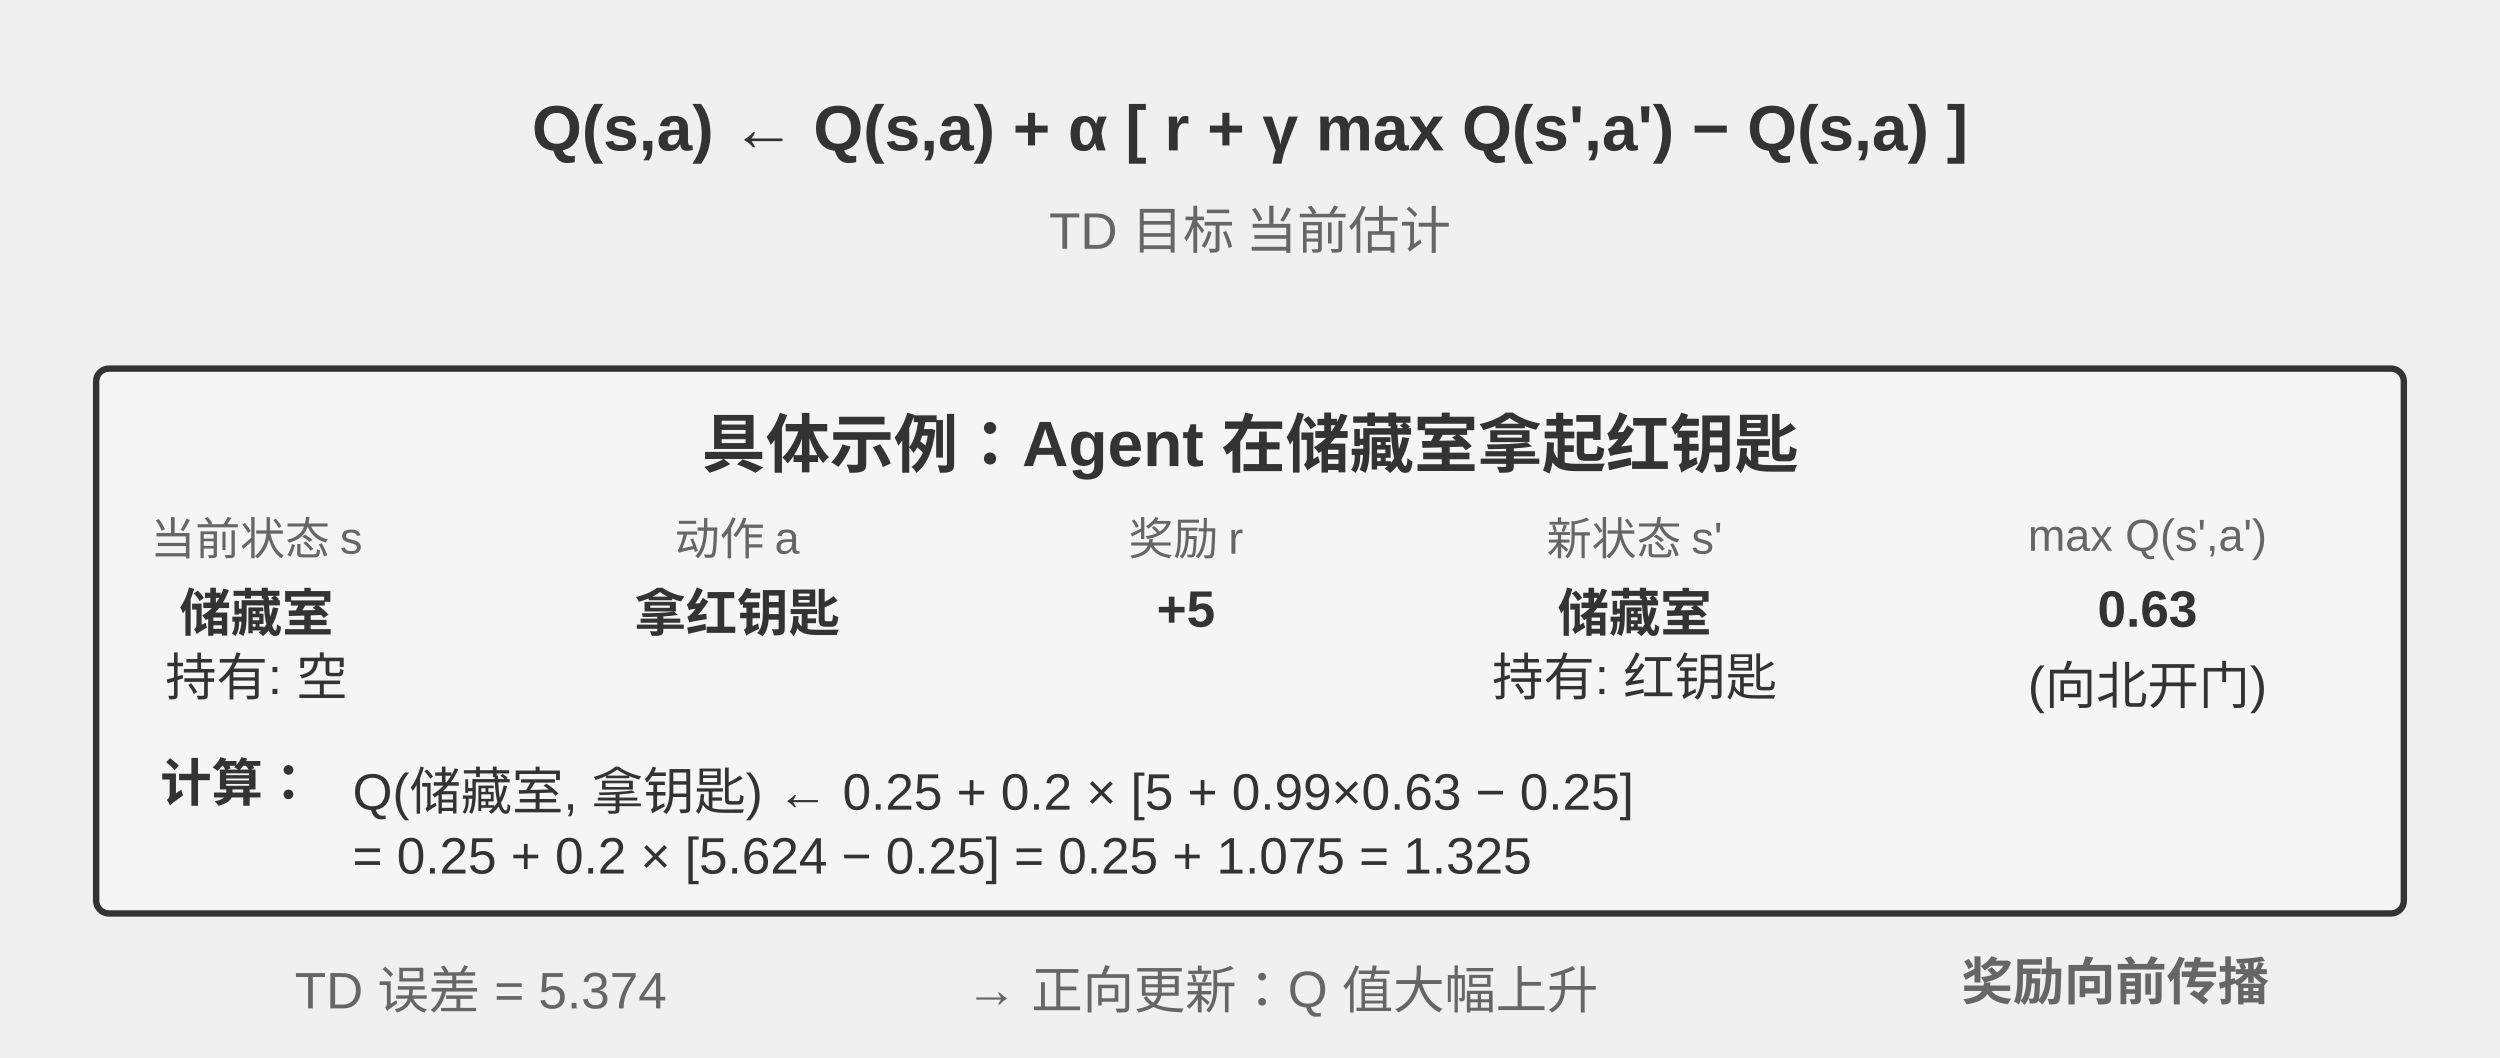
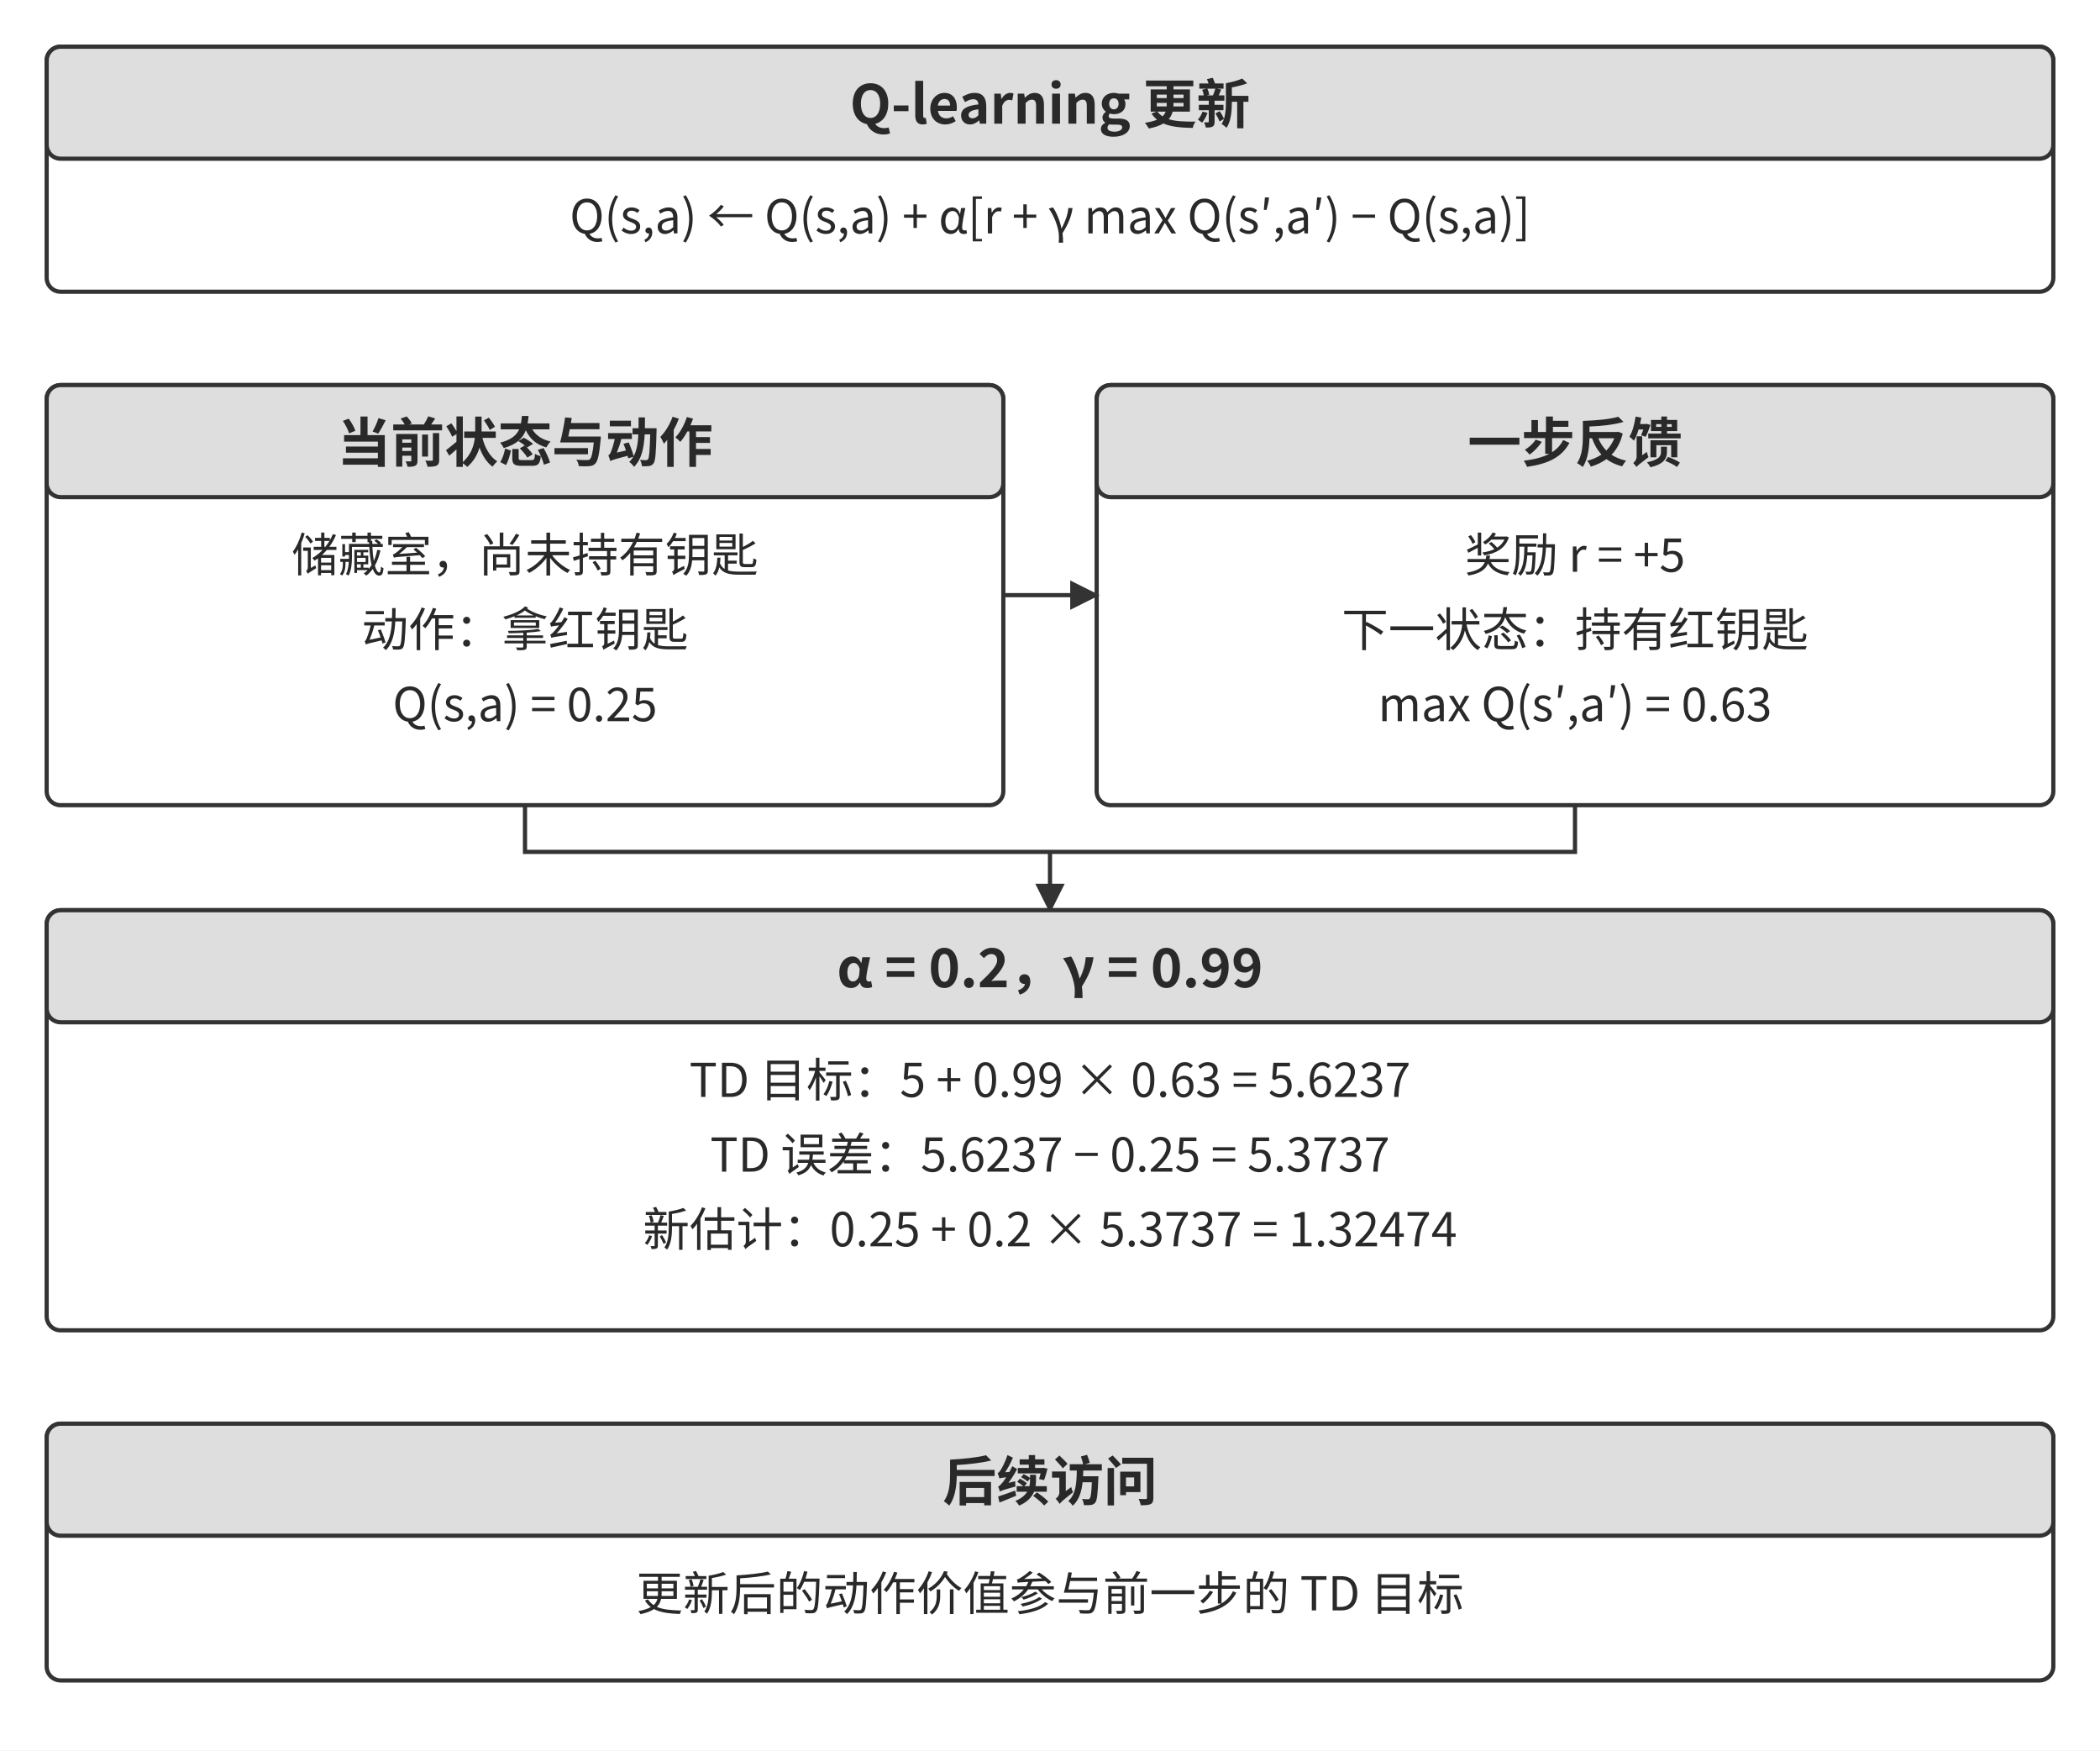
- <svg xmlns="http://www.w3.org/2000/svg" viewBox="0 40 780 330" width="780" height="330" style="background:#ffffff">
+ <svg xmlns="http://www.w3.org/2000/svg" width="150mm" height="125.00mm" viewBox="0 0 900 750" role="img" aria-labelledby="title desc">
  <defs>
-     <marker id="ah" markerWidth="12" markerHeight="8" refX="12" refY="4" orient="auto">
-       <polygon points="0 0, 12 4, 0 8" fill="#333333" />
-     </marker>
-     <marker id="ah-light" markerWidth="12" markerHeight="8" refX="12" refY="4" orient="auto">
-       <polygon points="0 0, 12 4, 0 8" fill="#999999" />
+     <marker id="arrow" viewBox="0 0 10 10" refX="9" refY="5" markerWidth="7" markerHeight="7" orient="auto-start-reverse">
+       <path d="M0 0 L10 5 L0 10 Z" fill="#333333" />
    </marker>
  </defs>
-   <text x="390" y="80" font-family="Arial, 'Helvetica Neue', Helvetica, 'PingFang SC', 'Microsoft YaHei', sans-serif" font-size="20" fill="#333333" text-anchor="middle" dominant-baseline="central" font-weight="bold">Q(s,a) ← Q(s,a) + α [ r + γ max Q(s',a') − Q(s,a) ]</text>
-   <text x="390" y="108" font-family="Arial, 'Helvetica Neue', Helvetica, 'PingFang SC', 'Microsoft YaHei', sans-serif" font-size="16" fill="#666666" text-anchor="middle" dominant-baseline="central" font-weight="normal">                              TD 目标                 当前估计</text>
-   <rect x="30" y="155" width="720" height="170" rx="4" fill="#f5f5f5" stroke="#333333" stroke-width="2" />
-   <text x="390" y="177" font-family="Arial, 'Helvetica Neue', Helvetica, 'PingFang SC', 'Microsoft YaHei', sans-serif" font-size="20" fill="#333333" text-anchor="middle" dominant-baseline="central" font-weight="bold">具体示例：Agent 在储藏室拿起红钥匙</text>
-   <text x="80" y="207" font-family="Arial, 'Helvetica Neue', Helvetica, 'PingFang SC', 'Microsoft YaHei', sans-serif" font-size="14" fill="#666666" text-anchor="middle" dominant-baseline="central" font-weight="normal">当前状态 s</text>
-   <text x="80" y="230" font-family="Arial, 'Helvetica Neue', Helvetica, 'PingFang SC', 'Microsoft YaHei', sans-serif" font-size="16" fill="#333333" text-anchor="middle" dominant-baseline="central" font-weight="bold">储藏室</text>
-   <text x="80" y="250" font-family="Arial, 'Helvetica Neue', Helvetica, 'PingFang SC', 'Microsoft YaHei', sans-serif" font-size="16" fill="#333333" text-anchor="middle" dominant-baseline="central" font-weight="normal">持有: 空</text>
-   <text x="230" y="207" font-family="Arial, 'Helvetica Neue', Helvetica, 'PingFang SC', 'Microsoft YaHei', sans-serif" font-size="14" fill="#666666" text-anchor="middle" dominant-baseline="central" font-weight="normal">动作 a</text>
-   <text x="230" y="230" font-family="Arial, 'Helvetica Neue', Helvetica, 'PingFang SC', 'Microsoft YaHei', sans-serif" font-size="16" fill="#333333" text-anchor="middle" dominant-baseline="central" font-weight="bold">拿红钥匙</text>
-   <text x="370" y="207" font-family="Arial, 'Helvetica Neue', Helvetica, 'PingFang SC', 'Microsoft YaHei', sans-serif" font-size="14" fill="#666666" text-anchor="middle" dominant-baseline="central" font-weight="normal">奖励 r</text>
-   <text x="370" y="230" font-family="Arial, 'Helvetica Neue', Helvetica, 'PingFang SC', 'Microsoft YaHei', sans-serif" font-size="16" fill="#333333" text-anchor="middle" dominant-baseline="central" font-weight="bold">+5</text>
-   <text x="510" y="207" font-family="Arial, 'Helvetica Neue', Helvetica, 'PingFang SC', 'Microsoft YaHei', sans-serif" font-size="14" fill="#666666" text-anchor="middle" dominant-baseline="central" font-weight="normal">新状态 s'</text>
-   <text x="510" y="230" font-family="Arial, 'Helvetica Neue', Helvetica, 'PingFang SC', 'Microsoft YaHei', sans-serif" font-size="16" fill="#333333" text-anchor="middle" dominant-baseline="central" font-weight="bold">储藏室</text>
-   <text x="510" y="250" font-family="Arial, 'Helvetica Neue', Helvetica, 'PingFang SC', 'Microsoft YaHei', sans-serif" font-size="16" fill="#333333" text-anchor="middle" dominant-baseline="central" font-weight="normal">持有: 红钥匙</text>
-   <text x="670" y="207" font-family="Arial, 'Helvetica Neue', Helvetica, 'PingFang SC', 'Microsoft YaHei', sans-serif" font-size="14" fill="#666666" text-anchor="middle" dominant-baseline="central" font-weight="normal">max Q(s',a')</text>
-   <text x="670" y="230" font-family="Arial, 'Helvetica Neue', Helvetica, 'PingFang SC', 'Microsoft YaHei', sans-serif" font-size="16" fill="#333333" text-anchor="middle" dominant-baseline="central" font-weight="bold">0.63</text>
-   <text x="670" y="250" font-family="Arial, 'Helvetica Neue', Helvetica, 'PingFang SC', 'Microsoft YaHei', sans-serif" font-size="16" fill="#333333" text-anchor="middle" dominant-baseline="central" font-weight="normal">(向北开门)</text>
-   <text x="50" y="283" font-family="Arial, 'Helvetica Neue', Helvetica, 'PingFang SC', 'Microsoft YaHei', sans-serif" font-size="16" fill="#333333" text-anchor="start" dominant-baseline="central" font-weight="bold">计算：</text>
-   <text x="110" y="283" font-family="Arial, 'Helvetica Neue', Helvetica, 'PingFang SC', 'Microsoft YaHei', sans-serif" font-size="16" fill="#333333" text-anchor="start" dominant-baseline="central" font-weight="normal">Q(储藏室, 拿钥匙) ← 0.25 + 0.2 × [5 + 0.99×0.63 − 0.25]</text>
-   <text x="110" y="307" font-family="Arial, 'Helvetica Neue', Helvetica, 'PingFang SC', 'Microsoft YaHei', sans-serif" font-size="16" fill="#333333" text-anchor="start" dominant-baseline="central" font-weight="normal">                    = 0.25 + 0.2 × [5.624 − 0.25] = 0.25 + 1.075 = 1.325</text>
-   <text x="150" y="345" font-family="Arial, 'Helvetica Neue', Helvetica, 'PingFang SC', 'Microsoft YaHei', sans-serif" font-size="16" fill="#666666" text-anchor="middle" dominant-baseline="central" font-weight="normal">TD 误差 = 5.374</text>
-   <text x="400" y="345" font-family="Arial, 'Helvetica Neue', Helvetica, 'PingFang SC', 'Microsoft YaHei', sans-serif" font-size="16" fill="#666666" text-anchor="middle" dominant-baseline="central" font-weight="normal">→ 正向更新：Q 值大幅上升</text>
-   <text x="660" y="345" font-family="Arial, 'Helvetica Neue', Helvetica, 'PingFang SC', 'Microsoft YaHei', sans-serif" font-size="16" fill="#666666" text-anchor="middle" dominant-baseline="central" font-weight="bold">奖励向前传播</text>
+   <rect width="900" height="750" fill="#ffffff" />
+   <rect x="20" y="20" width="860" height="105" rx="6" fill="#ffffff" stroke="#333333" stroke-width="1.8" />
+   <rect x="20" y="20" width="860" height="48" rx="6" fill="#dedede" stroke="#333333" stroke-width="1.8" />
+   <text x="450.0" y="53" text-anchor="middle" font-family="Noto Sans CJK SC,Source Han Sans CN,Microsoft YaHei,sans-serif" font-size="23" font-weight="700" fill="#292929">Q-learning 更新</text>
+   <text x="450.0" y="100" text-anchor="middle" font-family="Noto Sans CJK SC,Source Han Sans CN,Microsoft YaHei,sans-serif" font-size="20" font-weight="400" fill="#292929">Q(s,a) ← Q(s,a) + α[r + γ max Q(s′,a′) − Q(s,a)]</text>
+   <rect x="20" y="165" width="410" height="180" rx="6" fill="#ffffff" stroke="#333333" stroke-width="1.8" />
+   <rect x="20" y="165" width="410" height="48" rx="6" fill="#dedede" stroke="#333333" stroke-width="1.8" />
+   <text x="225.0" y="198" text-anchor="middle" font-family="Noto Sans CJK SC,Source Han Sans CN,Microsoft YaHei,sans-serif" font-size="23" font-weight="700" fill="#292929">当前状态与动作</text>
+   <text x="225.0" y="245" text-anchor="middle" font-family="Noto Sans CJK SC,Source Han Sans CN,Microsoft YaHei,sans-serif" font-size="20" font-weight="400" fill="#292929">储藏室，尚未持有钥匙</text>
+   <text x="225.0" y="277" text-anchor="middle" font-family="Noto Sans CJK SC,Source Han Sans CN,Microsoft YaHei,sans-serif" font-size="20" font-weight="400" fill="#292929">动作：拿红钥匙</text>
+   <text x="225.0" y="309" text-anchor="middle" font-family="Noto Sans CJK SC,Source Han Sans CN,Microsoft YaHei,sans-serif" font-size="20" font-weight="400" fill="#292929">Q(s,a) = 0.25</text>
+   <rect x="470" y="165" width="410" height="180" rx="6" fill="#ffffff" stroke="#333333" stroke-width="1.8" />
+   <rect x="470" y="165" width="410" height="48" rx="6" fill="#dedede" stroke="#333333" stroke-width="1.8" />
+   <text x="675.0" y="198" text-anchor="middle" font-family="Noto Sans CJK SC,Source Han Sans CN,Microsoft YaHei,sans-serif" font-size="23" font-weight="700" fill="#292929">一步反馈</text>
+   <text x="675.0" y="245" text-anchor="middle" font-family="Noto Sans CJK SC,Source Han Sans CN,Microsoft YaHei,sans-serif" font-size="20" font-weight="400" fill="#292929">奖励 r = +5</text>
+   <text x="675.0" y="277" text-anchor="middle" font-family="Noto Sans CJK SC,Source Han Sans CN,Microsoft YaHei,sans-serif" font-size="20" font-weight="400" fill="#292929">下一状态：持有红钥匙</text>
+   <text x="675.0" y="309" text-anchor="middle" font-family="Noto Sans CJK SC,Source Han Sans CN,Microsoft YaHei,sans-serif" font-size="20" font-weight="400" fill="#292929">max Q(s′,a′) = 0.63</text>
+   <path d="M 430 255 L 470 255" fill="none" stroke="#333333" stroke-width="1.8" marker-end="url(#arrow)" />
+   <path d="M 225 345 L 225 365 L 675 365 L 675 345" fill="none" stroke="#333333" stroke-width="1.8" />
+   <path d="M 450 365 L 450 390" fill="none" stroke="#333333" stroke-width="1.8" marker-end="url(#arrow)" />
+   <rect x="20" y="390" width="860" height="180" rx="6" fill="#ffffff" stroke="#333333" stroke-width="1.8" />
+   <rect x="20" y="390" width="860" height="48" rx="6" fill="#dedede" stroke="#333333" stroke-width="1.8" />
+   <text x="450.0" y="423" text-anchor="middle" font-family="Noto Sans CJK SC,Source Han Sans CN,Microsoft YaHei,sans-serif" font-size="23" font-weight="700" fill="#292929">α = 0.2，γ = 0.99</text>
+   <text x="450.0" y="470" text-anchor="middle" font-family="Noto Sans CJK SC,Source Han Sans CN,Microsoft YaHei,sans-serif" font-size="20" font-weight="400" fill="#292929">TD 目标：5 + 0.99 × 0.63 = 5.6237</text>
+   <text x="450.0" y="502" text-anchor="middle" font-family="Noto Sans CJK SC,Source Han Sans CN,Microsoft YaHei,sans-serif" font-size="20" font-weight="400" fill="#292929">TD 误差：5.6237 − 0.25 = 5.3737</text>
+   <text x="450.0" y="534" text-anchor="middle" font-family="Noto Sans CJK SC,Source Han Sans CN,Microsoft YaHei,sans-serif" font-size="20" font-weight="400" fill="#292929">新估计：0.25 + 0.2 × 5.3737 = 1.32474</text>
+   <rect x="20" y="610" width="860" height="110" rx="6" fill="#ffffff" stroke="#333333" stroke-width="1.8" />
+   <rect x="20" y="610" width="860" height="48" rx="6" fill="#dedede" stroke="#333333" stroke-width="1.8" />
+   <text x="450.0" y="643" text-anchor="middle" font-family="Noto Sans CJK SC,Source Han Sans CN,Microsoft YaHei,sans-serif" font-size="23" font-weight="700" fill="#292929">后续访问</text>
+   <text x="450.0" y="690" text-anchor="middle" font-family="Noto Sans CJK SC,Source Han Sans CN,Microsoft YaHei,sans-serif" font-size="20" font-weight="400" fill="#292929">更新后的动作价值参与前一步的 TD 目标</text>
</svg>
